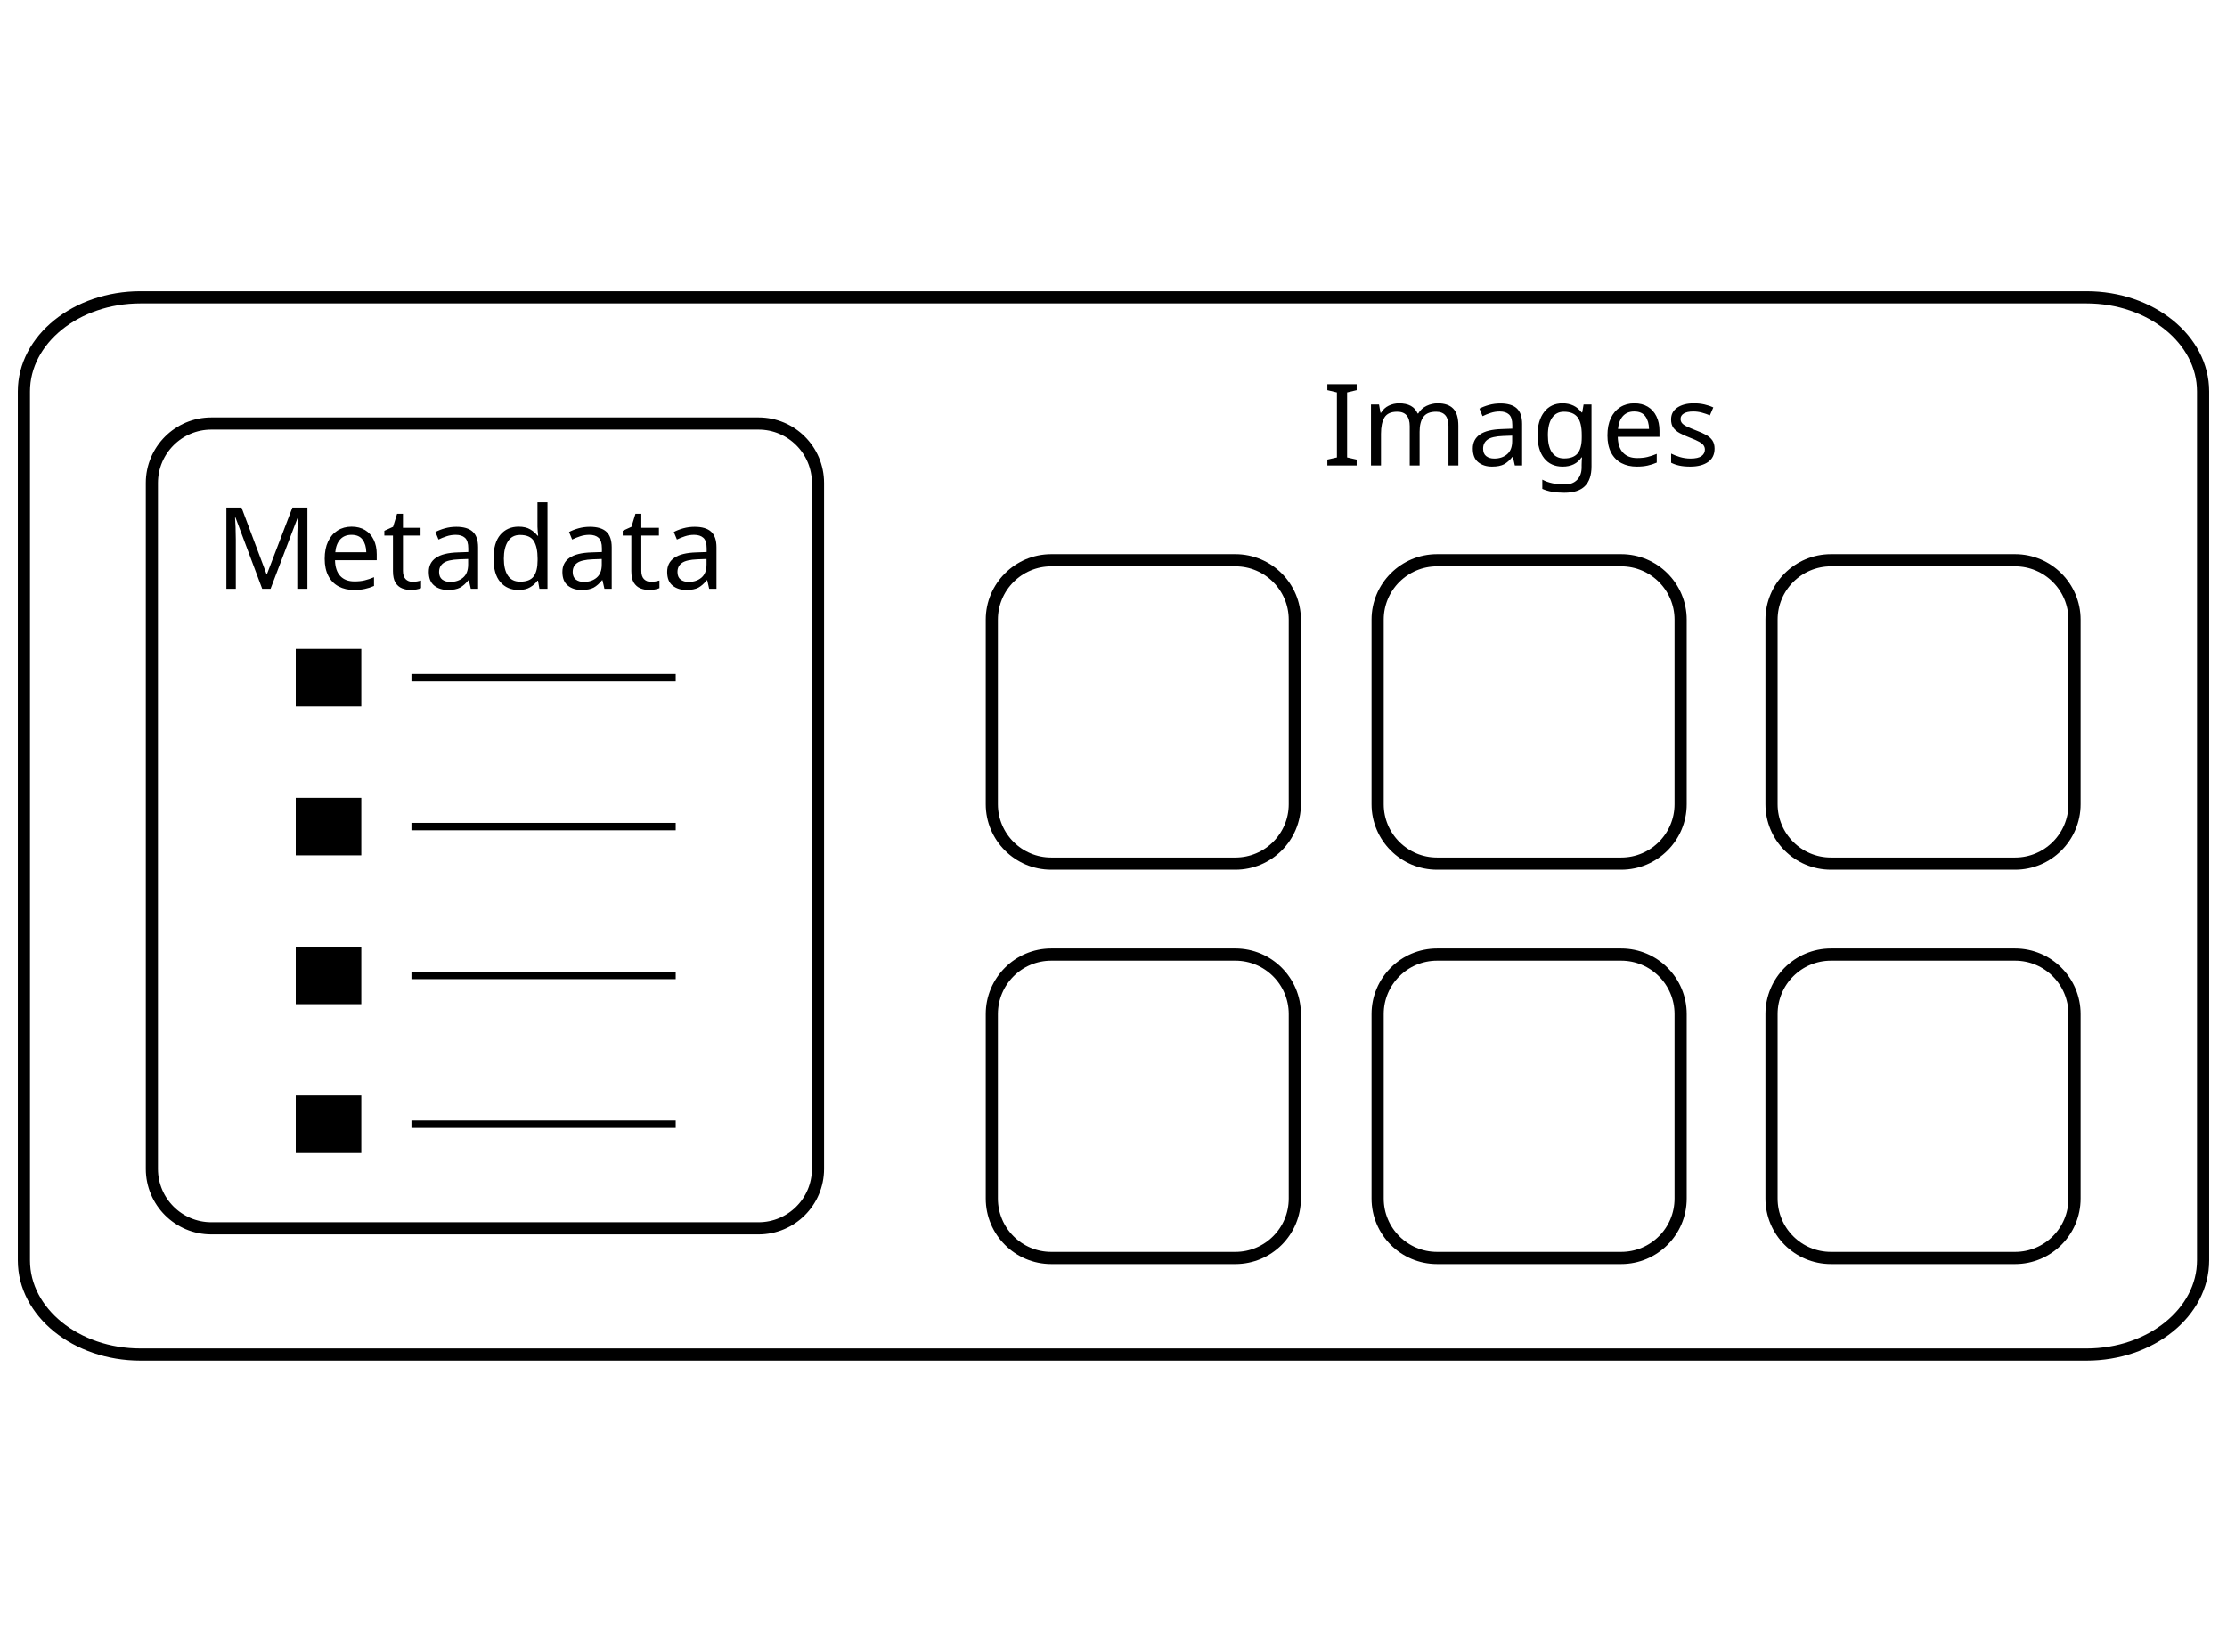
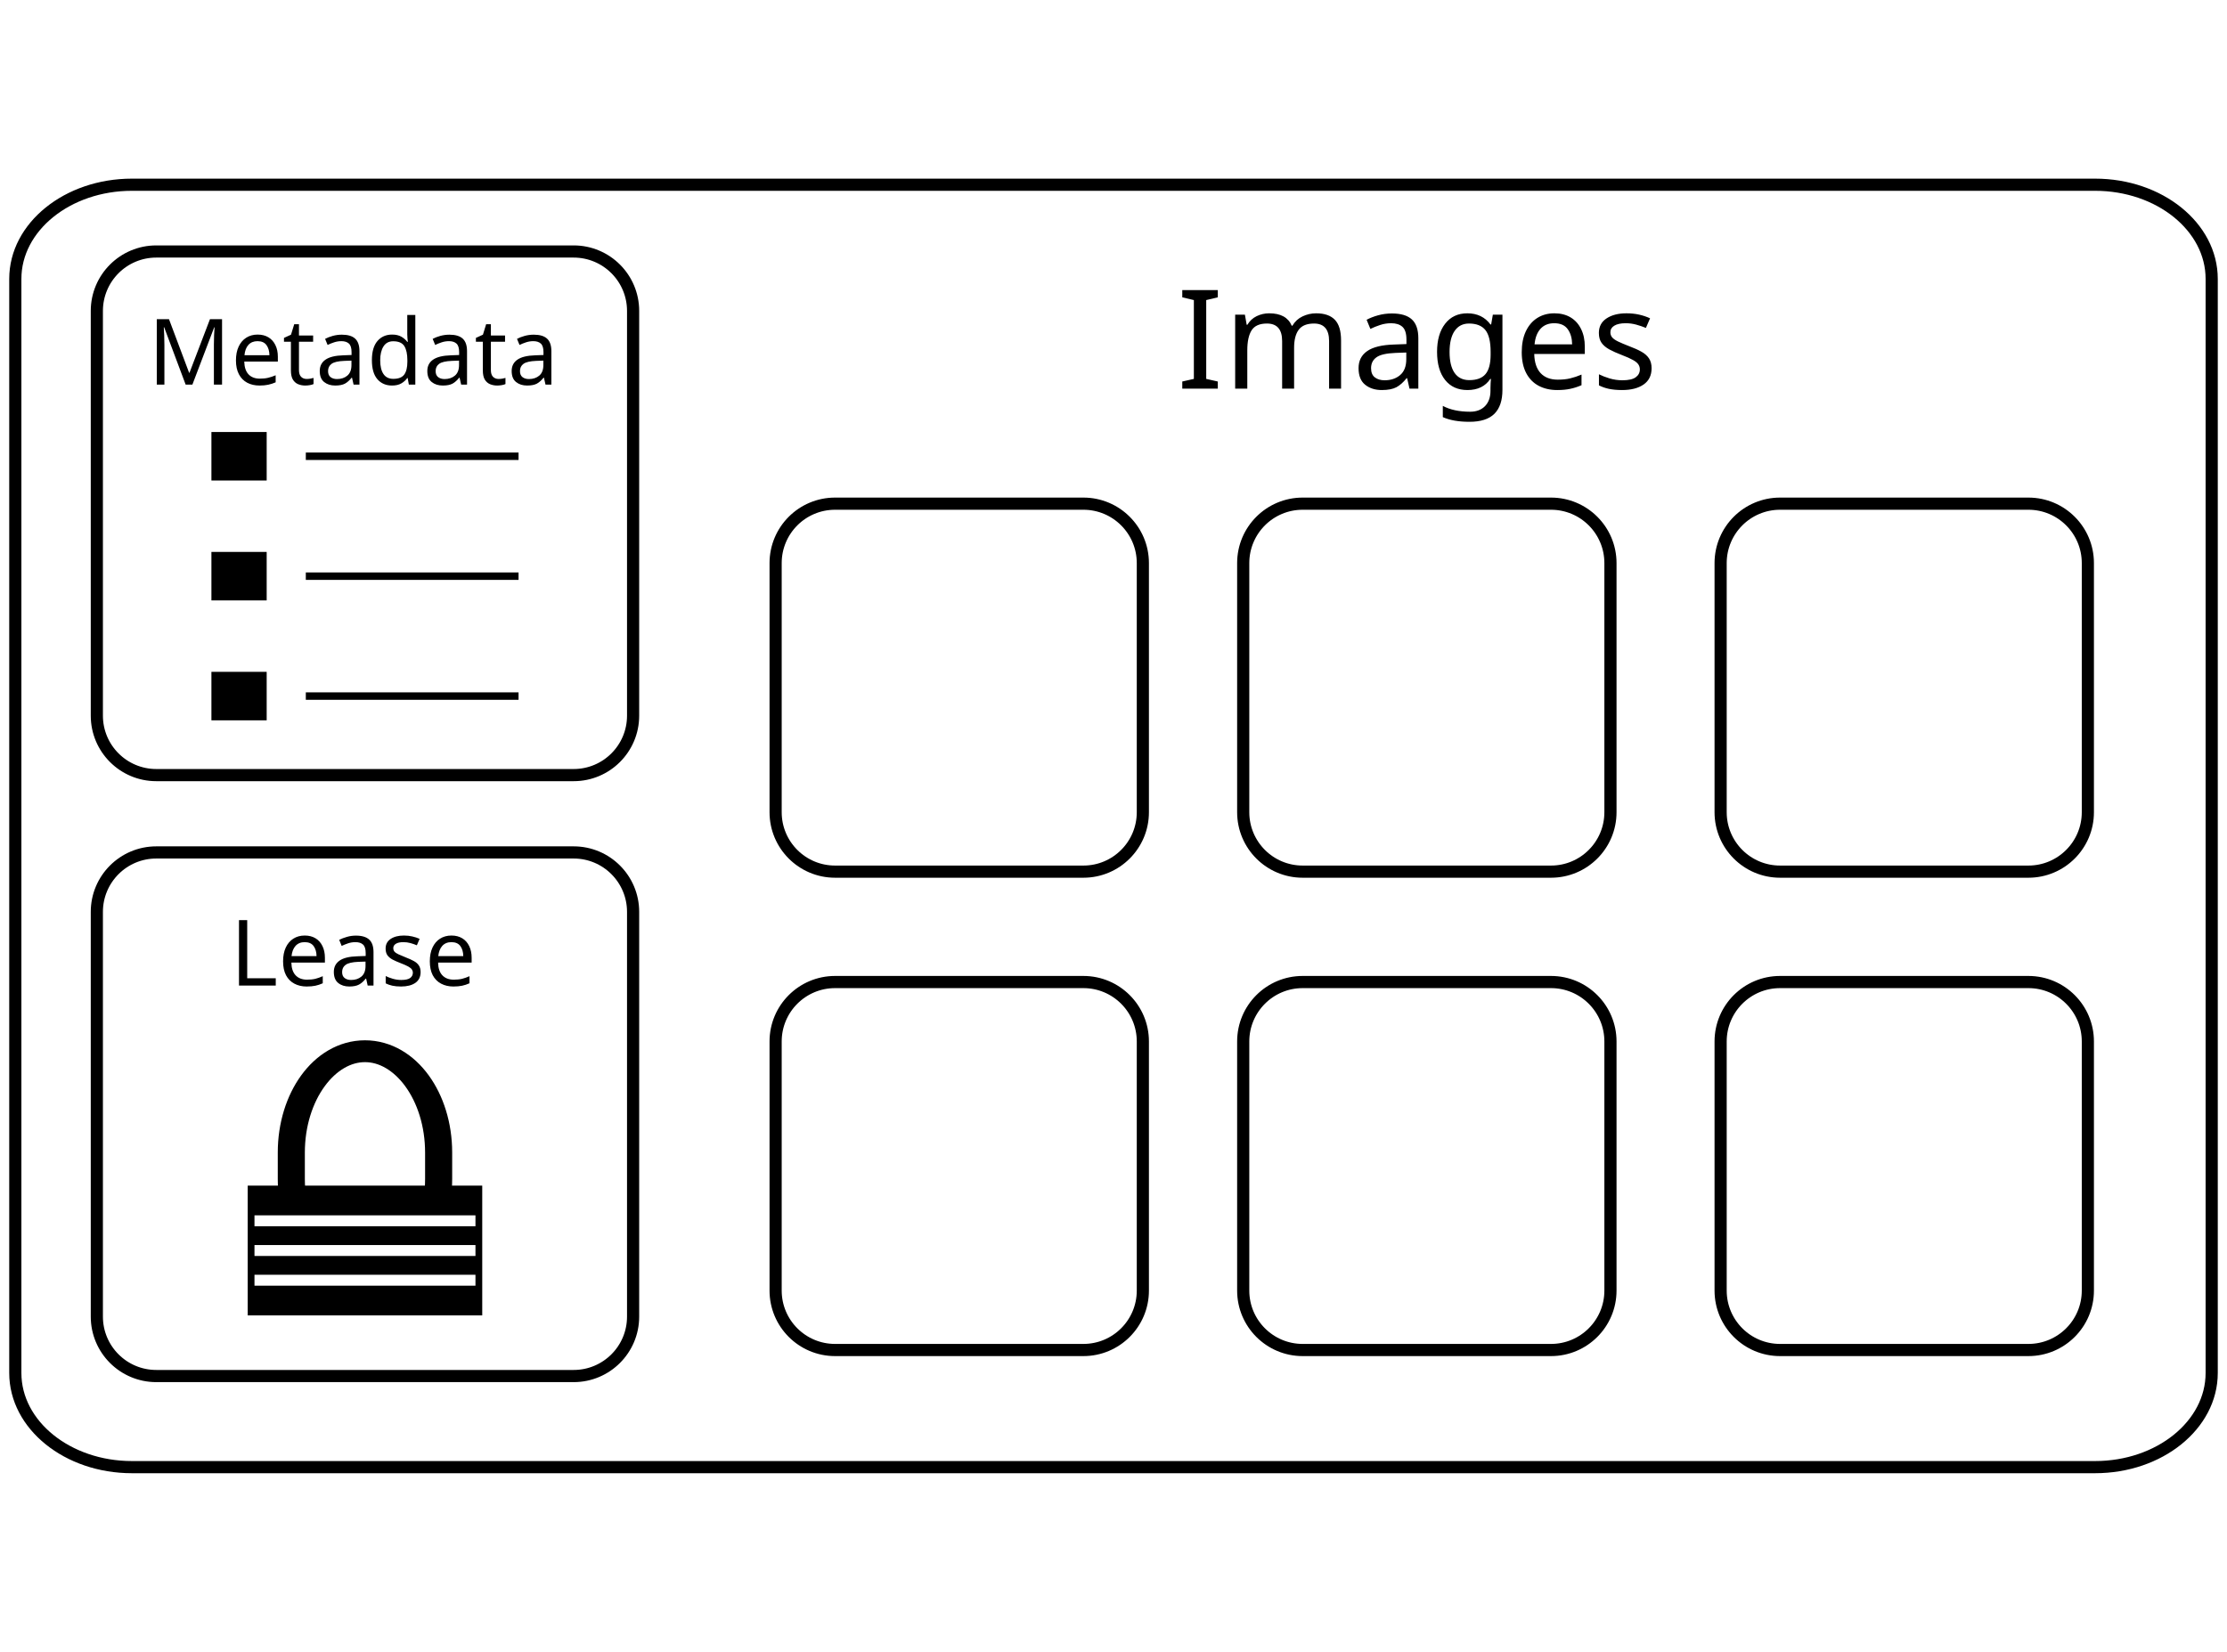
<svg xmlns="http://www.w3.org/2000/svg" xmlns:ns1="http://www.openswatchbook.org/uri/2009/osb" xmlns:xlink="http://www.w3.org/1999/xlink" width="155mm" height="115mm" id="svg5421" version="1.1" viewBox="0 0 549.213 407.48">
  <defs id="defs5423">
    <linearGradient id="linearGradient10726" ns1:paint="solid">
      <stop style="stop-color:#d8e7c4;stop-opacity:1;" offset="0" id="stop10728" />
    </linearGradient>
    <linearGradient id="linearGradient10700" ns1:paint="solid">
      <stop style="stop-color:#d8e7c4;stop-opacity:1;" offset="0" id="stop10702" />
    </linearGradient>
    <linearGradient id="white" ns1:paint="solid" gradientTransform="translate(530.4353,-315.9879)">
      <stop style="stop-color:#ffffff;stop-opacity:1;" offset="0" id="stop10475" />
    </linearGradient>
    <linearGradient id="linearGradient10426" ns1:paint="solid">
      <stop style="stop-color:#000000;stop-opacity:1;" offset="0" id="stop10428" />
    </linearGradient>
    <linearGradient id="linearGradient10420" ns1:paint="solid">
      <stop style="stop-color:#559900;stop-opacity:1;" offset="0" id="stop10422" />
    </linearGradient>
-     <linearGradient id="Black" ns1:paint="solid" gradientTransform="matrix(64.75413,0,0,65.70353,74711.204,-66638.806)">
+     <linearGradient id="Black" ns1:paint="solid" gradientTransform="matrix(43.01284,0,0,35.24118,49812.091,-35737.167)">
      <stop style="stop-color:#000000;stop-opacity:1;" offset="0" id="stop10414" />
    </linearGradient>
    <linearGradient id="wood" ns1:paint="solid">
      <stop style="stop-color:#7e3817;stop-opacity:1;" offset="0" id="stop10387" />
    </linearGradient>
    <linearGradient id="grass" ns1:paint="solid">
      <stop style="stop-color:#ddee77;stop-opacity:1;" offset="0" id="stop10379" />
    </linearGradient>
    <linearGradient id="stars" ns1:paint="solid" gradientTransform="translate(125.7135,301.0877)">
      <stop style="stop-color:#e7f6d3;stop-opacity:1;" offset="0" id="stop10371" />
    </linearGradient>
    <linearGradient id="sky" ns1:paint="solid">
      <stop style="stop-color:#88aaee;stop-opacity:1;" offset="0" id="stop10363" />
    </linearGradient>
    <linearGradient id="leaves" ns1:paint="solid">
      <stop style="stop-color:#559900;stop-opacity:1;" offset="0" id="stop10355" />
    </linearGradient>
-     <linearGradient xlink:href="#Black" id="linearGradient10704" x1="559.5" y1="-2" x2="860.5" y2="-2" gradientUnits="userSpaceOnUse" gradientTransform="matrix(1.791395,0,0,1.448839,-438.3163,-111.3425)" />
+     <linearGradient xlink:href="#Black" id="linearGradient10704" x1="559.5" y1="-2" x2="860.5" y2="-2" gradientUnits="userSpaceOnUse" gradientTransform="matrix(1.805537,0,0,1.757479,-448.3572,-110.7252)" />
+     <linearGradient xlink:href="#white" id="linearGradient12363" x1="310" y1="-102" x2="370" y2="-102" gradientUnits="userSpaceOnUse" />
+     <linearGradient xlink:href="#white" id="linearGradient12371" x1="310" y1="-92" x2="370" y2="-92" gradientUnits="userSpaceOnUse" />
+     <linearGradient xlink:href="#white" id="linearGradient12379" x1="310" y1="-82" x2="370" y2="-82" gradientUnits="userSpaceOnUse" />
  </defs>
  <g id="layer1" transform="translate(-558.968,317.9803)">
-     <rect style="fill:none;fill-opacity:1;stroke:url(#linearGradient10704);stroke-width:3;stroke-miterlimit:4;stroke-dasharray:none;stroke-dashoffset:0;stroke-opacity:1" id="rect10698" width="537.419" height="260.791" x="564.865" y="-244.636" rx="28.757" ry="23.224" />
-     <rect style="fill:none;fill-opacity:1;stroke:url(#Black);stroke-width:3;stroke-miterlimit:4;stroke-dasharray:none;stroke-dashoffset:0;stroke-opacity:1" id="rect10724" width="164.271" height="198.521" x="596.424" y="-213.501" rx="14.66" ry="14.66" />
-     <g id="g10766" transform="matrix(1.303311,0,0,1.143384,-691.06,-87.52733)">
-       <g transform="translate(86.97413,176.5746)" id="g10744">
-         <rect style="fill:url(#Black);fill-opacity:1;stroke:url(#Black);stroke-width:2.406;stroke-miterlimit:4;stroke-dasharray:none;stroke-dashoffset:0;stroke-opacity:1" id="rect10732" width="10" height="10" x="929.307" y="-140.568" />
-         <path style="fill:none;fill-rule:evenodd;stroke:#000000;stroke-width:1.604;stroke-linecap:butt;stroke-linejoin:miter;stroke-miterlimit:4;stroke-dasharray:none;stroke-opacity:1" d="m 950,-135.568 50,0" id="path10742" />
+     <rect style="fill:none;fill-opacity:1;stroke:url(#linearGradient10704);stroke-width:3;stroke-miterlimit:4;stroke-dasharray:none;stroke-dashoffset:0;stroke-opacity:1" id="rect10698" width="541.661" height="316.346" x="562.744" y="-272.413" rx="28.757" ry="23.224" />
+     <g id="g10762" transform="matrix(1.212017,0,0,1.213026,-223.6918,24.33614)">
+       <text transform="scale(0.9992758,1.000725)" id="text10808" y="-203.018" x="885.831" style="font-style:normal;font-weight:normal;font-size:28.041px;line-height:125%;font-family:Sans;letter-spacing:0px;word-spacing:0px;fill:#000000;fill-opacity:1;stroke:none;stroke-width:1px;stroke-linecap:butt;stroke-linejoin:miter;stroke-opacity:1" xml:space="preserve">
+         <tspan y="-203.018" x="885.831" id="tspan10810">Images</tspan>
+       </text>
+       <rect ry="12.086" rx="12.096" y="-179.775" x="803.569" height="74.831" width="74.723" id="rect10804" style="fill:none;fill-opacity:1;stroke:url(#Black);stroke-width:2.474;stroke-miterlimit:4;stroke-dasharray:none;stroke-dashoffset:0;stroke-opacity:1" />
+       <rect style="fill:none;fill-opacity:1;stroke:url(#Black);stroke-width:2.474;stroke-miterlimit:4;stroke-dasharray:none;stroke-dashoffset:0;stroke-opacity:1" id="rect10806" width="74.723" height="74.831" x="898.714" y="-179.775" rx="12.096" ry="12.086" />
+       <rect style="fill:none;fill-opacity:1;stroke:url(#Black);stroke-width:2.474;stroke-miterlimit:4;stroke-dasharray:none;stroke-dashoffset:0;stroke-opacity:1" id="rect10816" width="74.723" height="74.831" x="803.569" y="-82.495" rx="12.096" ry="12.086" />
+       <rect ry="12.086" rx="12.096" y="-82.495" x="898.714" height="74.831" width="74.723" id="rect10818" style="fill:none;fill-opacity:1;stroke:url(#Black);stroke-width:2.474;stroke-miterlimit:4;stroke-dasharray:none;stroke-dashoffset:0;stroke-opacity:1" />
+       <rect ry="12.086" rx="12.096" y="-179.775" x="995.854" height="74.831" width="74.723" id="rect10884" style="fill:none;fill-opacity:1;stroke:url(#Black);stroke-width:2.474;stroke-miterlimit:4;stroke-dasharray:none;stroke-dashoffset:0;stroke-opacity:1" />
+       <rect style="fill:none;fill-opacity:1;stroke:url(#Black);stroke-width:2.474;stroke-miterlimit:4;stroke-dasharray:none;stroke-dashoffset:0;stroke-opacity:1" id="rect10886" width="74.723" height="74.831" x="995.854" y="-82.495" rx="12.096" ry="12.086" />
+     </g>
+     <g id="g10772" transform="matrix(1.212017,0,0,1.213026,-121.8823,24.33614)">
+       <g transform="matrix(0.6642486,0,0,0.6641008,329.9458,-122.6119)" id="g10696">
+         <rect style="fill:none;fill-opacity:1;stroke:url(#Black);stroke-width:3.725;stroke-miterlimit:4;stroke-dasharray:none;stroke-dashoffset:0;stroke-opacity:1" id="rect10724" width="164.271" height="160.337" x="378.636" y="-163.296" rx="18.21" ry="18.199" />
+         <g transform="matrix(1.303311,0,0,1.143384,-795.4945,127.8504)" id="g10748">
+           <rect style="fill:url(#Black);fill-opacity:1;stroke:url(#Black);stroke-width:2.988;stroke-miterlimit:4;stroke-dasharray:none;stroke-dashoffset:0;stroke-opacity:1" id="rect10750" width="10" height="10" x="929.307" y="-140.568" />
+           <path style="fill:none;fill-rule:evenodd;stroke:#000000;stroke-width:1.992;stroke-linecap:butt;stroke-linejoin:miter;stroke-miterlimit:4;stroke-dasharray:none;stroke-opacity:1" d="m 950,-135.568 50,0" id="path10752" />
+         </g>
+         <g id="g10754" transform="matrix(1.303311,0,0,1.143384,-795.4945,91.1308)">
+           <rect y="-140.568" x="929.307" height="10" width="10" id="rect10756" style="fill:url(#Black);fill-opacity:1;stroke:url(#Black);stroke-width:2.988;stroke-miterlimit:4;stroke-dasharray:none;stroke-dashoffset:0;stroke-opacity:1" />
+           <path id="path10758" d="m 950,-135.568 50,0" style="fill:none;fill-rule:evenodd;stroke:#000000;stroke-width:1.992;stroke-linecap:butt;stroke-linejoin:miter;stroke-miterlimit:4;stroke-dasharray:none;stroke-opacity:1" />
+         </g>
+         <g transform="matrix(1.303311,0,0,1.143384,-795.4945,54.41125)" id="g10760">
+           <rect style="fill:url(#Black);fill-opacity:1;stroke:url(#Black);stroke-width:2.988;stroke-miterlimit:4;stroke-dasharray:none;stroke-dashoffset:0;stroke-opacity:1" id="rect10762" width="10" height="10" x="929.307" y="-140.568" />
+           <path style="fill:none;fill-rule:evenodd;stroke:#000000;stroke-width:1.992;stroke-linecap:butt;stroke-linejoin:miter;stroke-miterlimit:4;stroke-dasharray:none;stroke-opacity:1" d="m 950,-135.568 50,0" id="path10764" />
+         </g>
+         <text xml:space="preserve" style="font-style:normal;font-weight:normal;font-size:28.041px;line-height:125%;font-family:Sans;letter-spacing:0px;word-spacing:0px;fill:#000000;fill-opacity:1;stroke:none;stroke-width:1px;stroke-linecap:butt;stroke-linejoin:miter;stroke-opacity:1" x="394.575" y="-122.441" id="text10780" transform="scale(0.9992758,1.000725)">
+           <tspan id="tspan10782" x="394.575" y="-122.441">Metadata</tspan>
+         </text>
      </g>
-       <g id="g10748" transform="translate(86.97413,144.4598)">
-         <rect y="-140.568" x="929.307" height="10" width="10" id="rect10750" style="fill:url(#Black);fill-opacity:1;stroke:url(#Black);stroke-width:2.406;stroke-miterlimit:4;stroke-dasharray:none;stroke-dashoffset:0;stroke-opacity:1" />
-         <path id="path10752" d="m 950,-135.568 50,0" style="fill:none;fill-rule:evenodd;stroke:#000000;stroke-width:1.604;stroke-linecap:butt;stroke-linejoin:miter;stroke-miterlimit:4;stroke-dasharray:none;stroke-opacity:1" />
-       </g>
-       <g transform="translate(86.97413,112.345)" id="g10754">
-         <rect style="fill:url(#Black);fill-opacity:1;stroke:url(#Black);stroke-width:2.406;stroke-miterlimit:4;stroke-dasharray:none;stroke-dashoffset:0;stroke-opacity:1" id="rect10756" width="10" height="10" x="929.307" y="-140.568" />
-         <path style="fill:none;fill-rule:evenodd;stroke:#000000;stroke-width:1.604;stroke-linecap:butt;stroke-linejoin:miter;stroke-miterlimit:4;stroke-dasharray:none;stroke-opacity:1" d="m 950,-135.568 50,0" id="path10758" />
-       </g>
-       <g id="g10760" transform="translate(86.97413,80.23023)">
-         <rect y="-140.568" x="929.307" height="10" width="10" id="rect10762" style="fill:url(#Black);fill-opacity:1;stroke:url(#Black);stroke-width:2.406;stroke-miterlimit:4;stroke-dasharray:none;stroke-dashoffset:0;stroke-opacity:1" />
-         <path id="path10764" d="m 950,-135.568 50,0" style="fill:none;fill-rule:evenodd;stroke:#000000;stroke-width:1.604;stroke-linecap:butt;stroke-linejoin:miter;stroke-miterlimit:4;stroke-dasharray:none;stroke-opacity:1" />
+       <g id="g10750">
+         <g id="g10676" transform="matrix(0.7494201,0,0,0.6042463,207.7178,163.6075)">
+           <g transform="translate(231.5014,-224.9322)" id="g12397">
+             <rect style="fill:url(#linearGradient10426);fill-opacity:1;stroke:url(#linearGradient10426);stroke-width:3.677;stroke-miterlimit:4;stroke-dasharray:none;stroke-dashoffset:0;stroke-opacity:1" id="rect12349" width="60" height="40" x="310" y="-112" />
+             <rect style="fill:none;fill-opacity:1;stroke:url(#linearGradient10426);stroke-width:7.353;stroke-miterlimit:4;stroke-dasharray:none;stroke-dashoffset:0;stroke-opacity:1" id="rect12351" width="40" height="77.071" x="320" y="-159.071" ry="34.108" rx="27.524" />
+             <path style="fill:none;fill-rule:evenodd;stroke:url(#linearGradient12363);stroke-width:3.677;stroke-linecap:butt;stroke-linejoin:miter;stroke-miterlimit:4;stroke-dasharray:none;stroke-opacity:1" d="m 310,-102 60,0" id="path12357" />
+             <path style="fill:none;fill-rule:evenodd;stroke:url(#linearGradient12371);stroke-width:3.677;stroke-linecap:butt;stroke-linejoin:miter;stroke-miterlimit:4;stroke-dasharray:none;stroke-opacity:1" d="m 310,-92 60,0" id="path12365" />
+             <path style="fill:none;fill-rule:evenodd;stroke:url(#linearGradient12379);stroke-width:3.677;stroke-linecap:butt;stroke-linejoin:miter;stroke-miterlimit:4;stroke-dasharray:none;stroke-opacity:1" d="m 310,-82 60,0" id="path12373" />
+           </g>
+         </g>
+         <rect ry="12.086" rx="12.096" y="-108.849" x="581.454" height="106.48" width="109.117" id="rect10712" style="fill:none;fill-opacity:1;stroke:url(#Black);stroke-width:2.474;stroke-miterlimit:4;stroke-dasharray:none;stroke-dashoffset:0;stroke-opacity:1" />
+         <text transform="scale(0.999387,1.000613)" id="text10732" y="-81.725" x="608.94" style="font-style:normal;font-variant:normal;font-weight:normal;font-stretch:normal;font-size:18.624px;line-height:125%;font-family:Sans;-inkscape-font-specification:'Sans, Normal';text-align:start;letter-spacing:0px;word-spacing:0px;writing-mode:lr-tb;text-anchor:start;fill:#000000;fill-opacity:1;stroke:none;stroke-width:1px;stroke-linecap:butt;stroke-linejoin:miter;stroke-opacity:1" xml:space="preserve">
+           <tspan id="tspan10748" x="608.94" y="-81.725">Lease</tspan>
+         </text>
      </g>
    </g>
-     <text xml:space="preserve" style="font-style:normal;font-weight:normal;font-size:28.041px;line-height:125%;font-family:Sans;letter-spacing:0px;word-spacing:0px;fill:#000000;fill-opacity:1;stroke:none;stroke-width:1px;stroke-linecap:butt;stroke-linejoin:miter;stroke-opacity:1" x="612.522" y="-172.609" id="text10780" transform="scale(0.9992758,1.000725)">
-       <tspan id="tspan10782" x="612.522" y="-172.609">Metadata</tspan>
-     </text>
-     <text xml:space="preserve" style="font-style:normal;font-weight:normal;font-size:28.041px;line-height:125%;font-family:Sans;letter-spacing:0px;word-spacing:0px;fill:#000000;fill-opacity:1;stroke:none;stroke-width:1px;stroke-linecap:butt;stroke-linejoin:miter;stroke-opacity:1" x="885.831" y="-203.018" id="text10808" transform="scale(0.9992758,1.000725)">
-       <tspan id="tspan10810" x="885.831" y="-203.018">Images</tspan>
-     </text>
-     <rect style="fill:none;fill-opacity:1;stroke:url(#Black);stroke-width:3;stroke-miterlimit:4;stroke-dasharray:none;stroke-dashoffset:0;stroke-opacity:1" id="rect10804" width="74.723" height="74.831" x="803.569" y="-179.775" rx="14.66" ry="14.66" />
-     <rect ry="14.66" rx="14.66" y="-179.775" x="898.714" height="74.831" width="74.723" id="rect10806" style="fill:none;fill-opacity:1;stroke:url(#Black);stroke-width:3;stroke-miterlimit:4;stroke-dasharray:none;stroke-dashoffset:0;stroke-opacity:1" />
-     <rect ry="14.66" rx="14.66" y="-82.495" x="803.569" height="74.831" width="74.723" id="rect10816" style="fill:none;fill-opacity:1;stroke:url(#Black);stroke-width:3;stroke-miterlimit:4;stroke-dasharray:none;stroke-dashoffset:0;stroke-opacity:1" />
-     <rect style="fill:none;fill-opacity:1;stroke:url(#Black);stroke-width:3;stroke-miterlimit:4;stroke-dasharray:none;stroke-dashoffset:0;stroke-opacity:1" id="rect10818" width="74.723" height="74.831" x="898.714" y="-82.495" rx="14.66" ry="14.66" />
-     <rect style="fill:none;fill-opacity:1;stroke:url(#Black);stroke-width:3;stroke-miterlimit:4;stroke-dasharray:none;stroke-dashoffset:0;stroke-opacity:1" id="rect10884" width="74.723" height="74.831" x="995.854" y="-179.775" rx="14.66" ry="14.66" />
-     <rect ry="14.66" rx="14.66" y="-82.495" x="995.854" height="74.831" width="74.723" id="rect10886" style="fill:none;fill-opacity:1;stroke:url(#Black);stroke-width:3;stroke-miterlimit:4;stroke-dasharray:none;stroke-dashoffset:0;stroke-opacity:1" />
  </g>
</svg>
